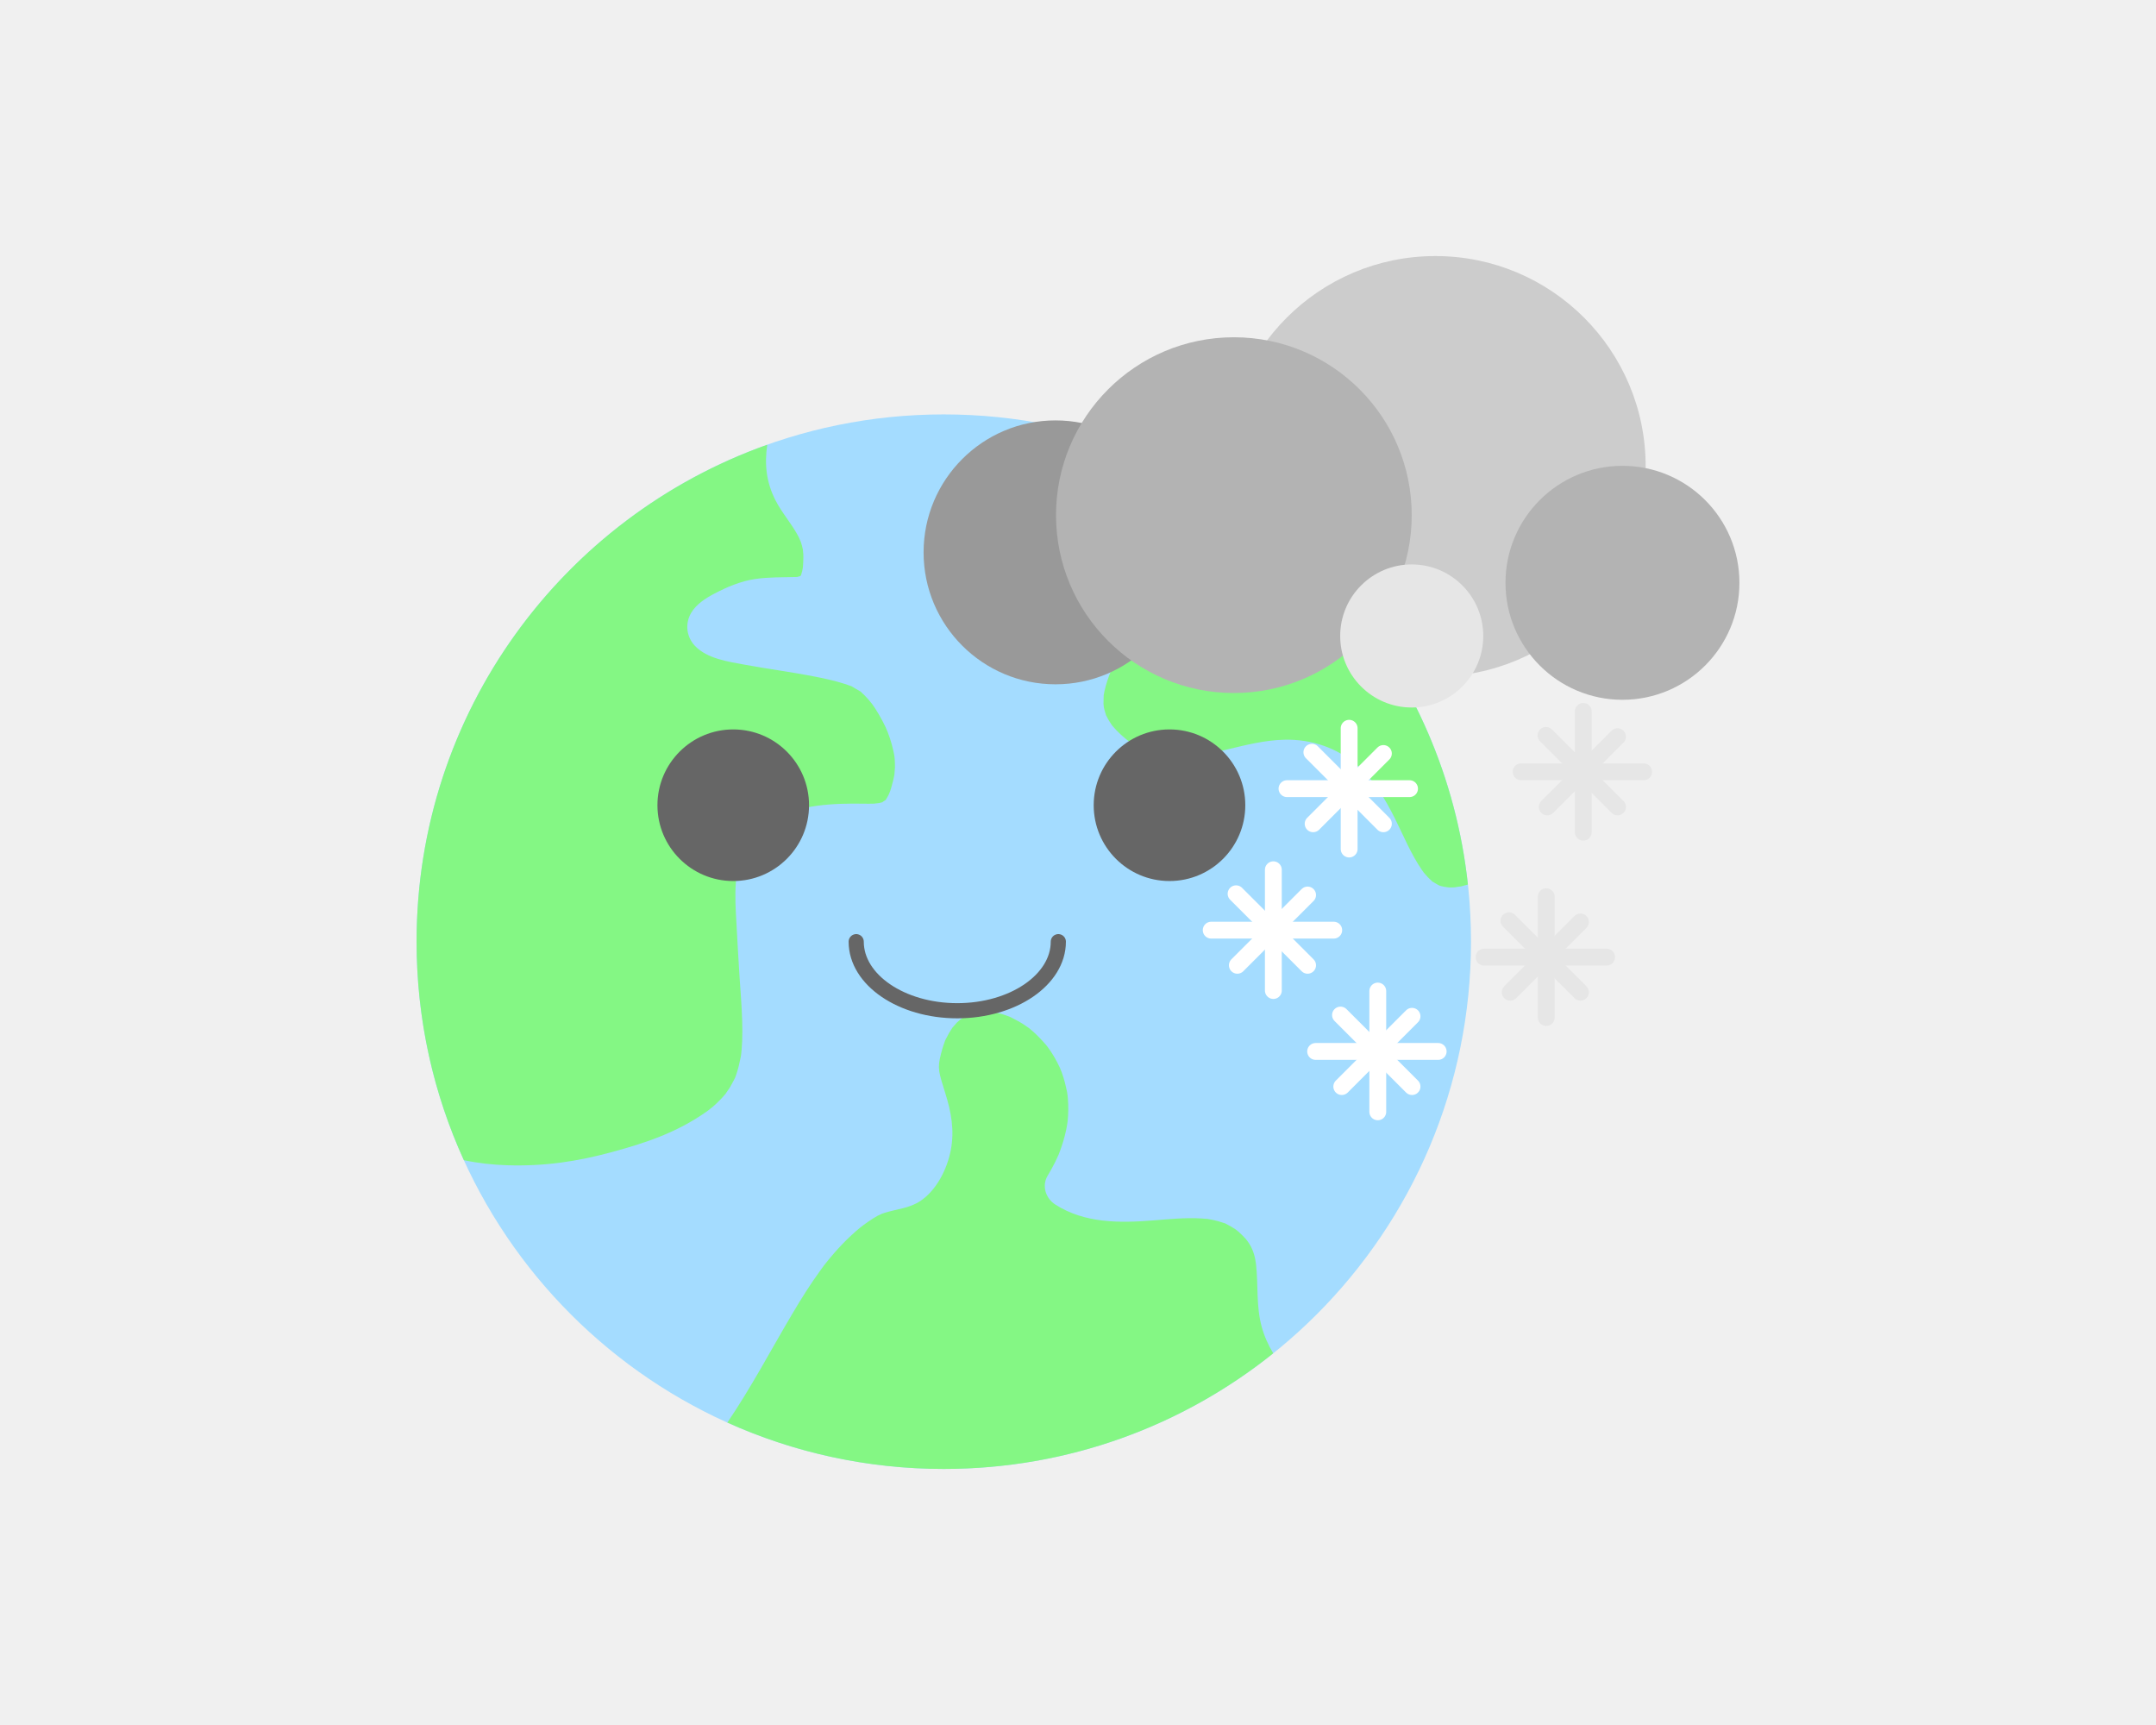
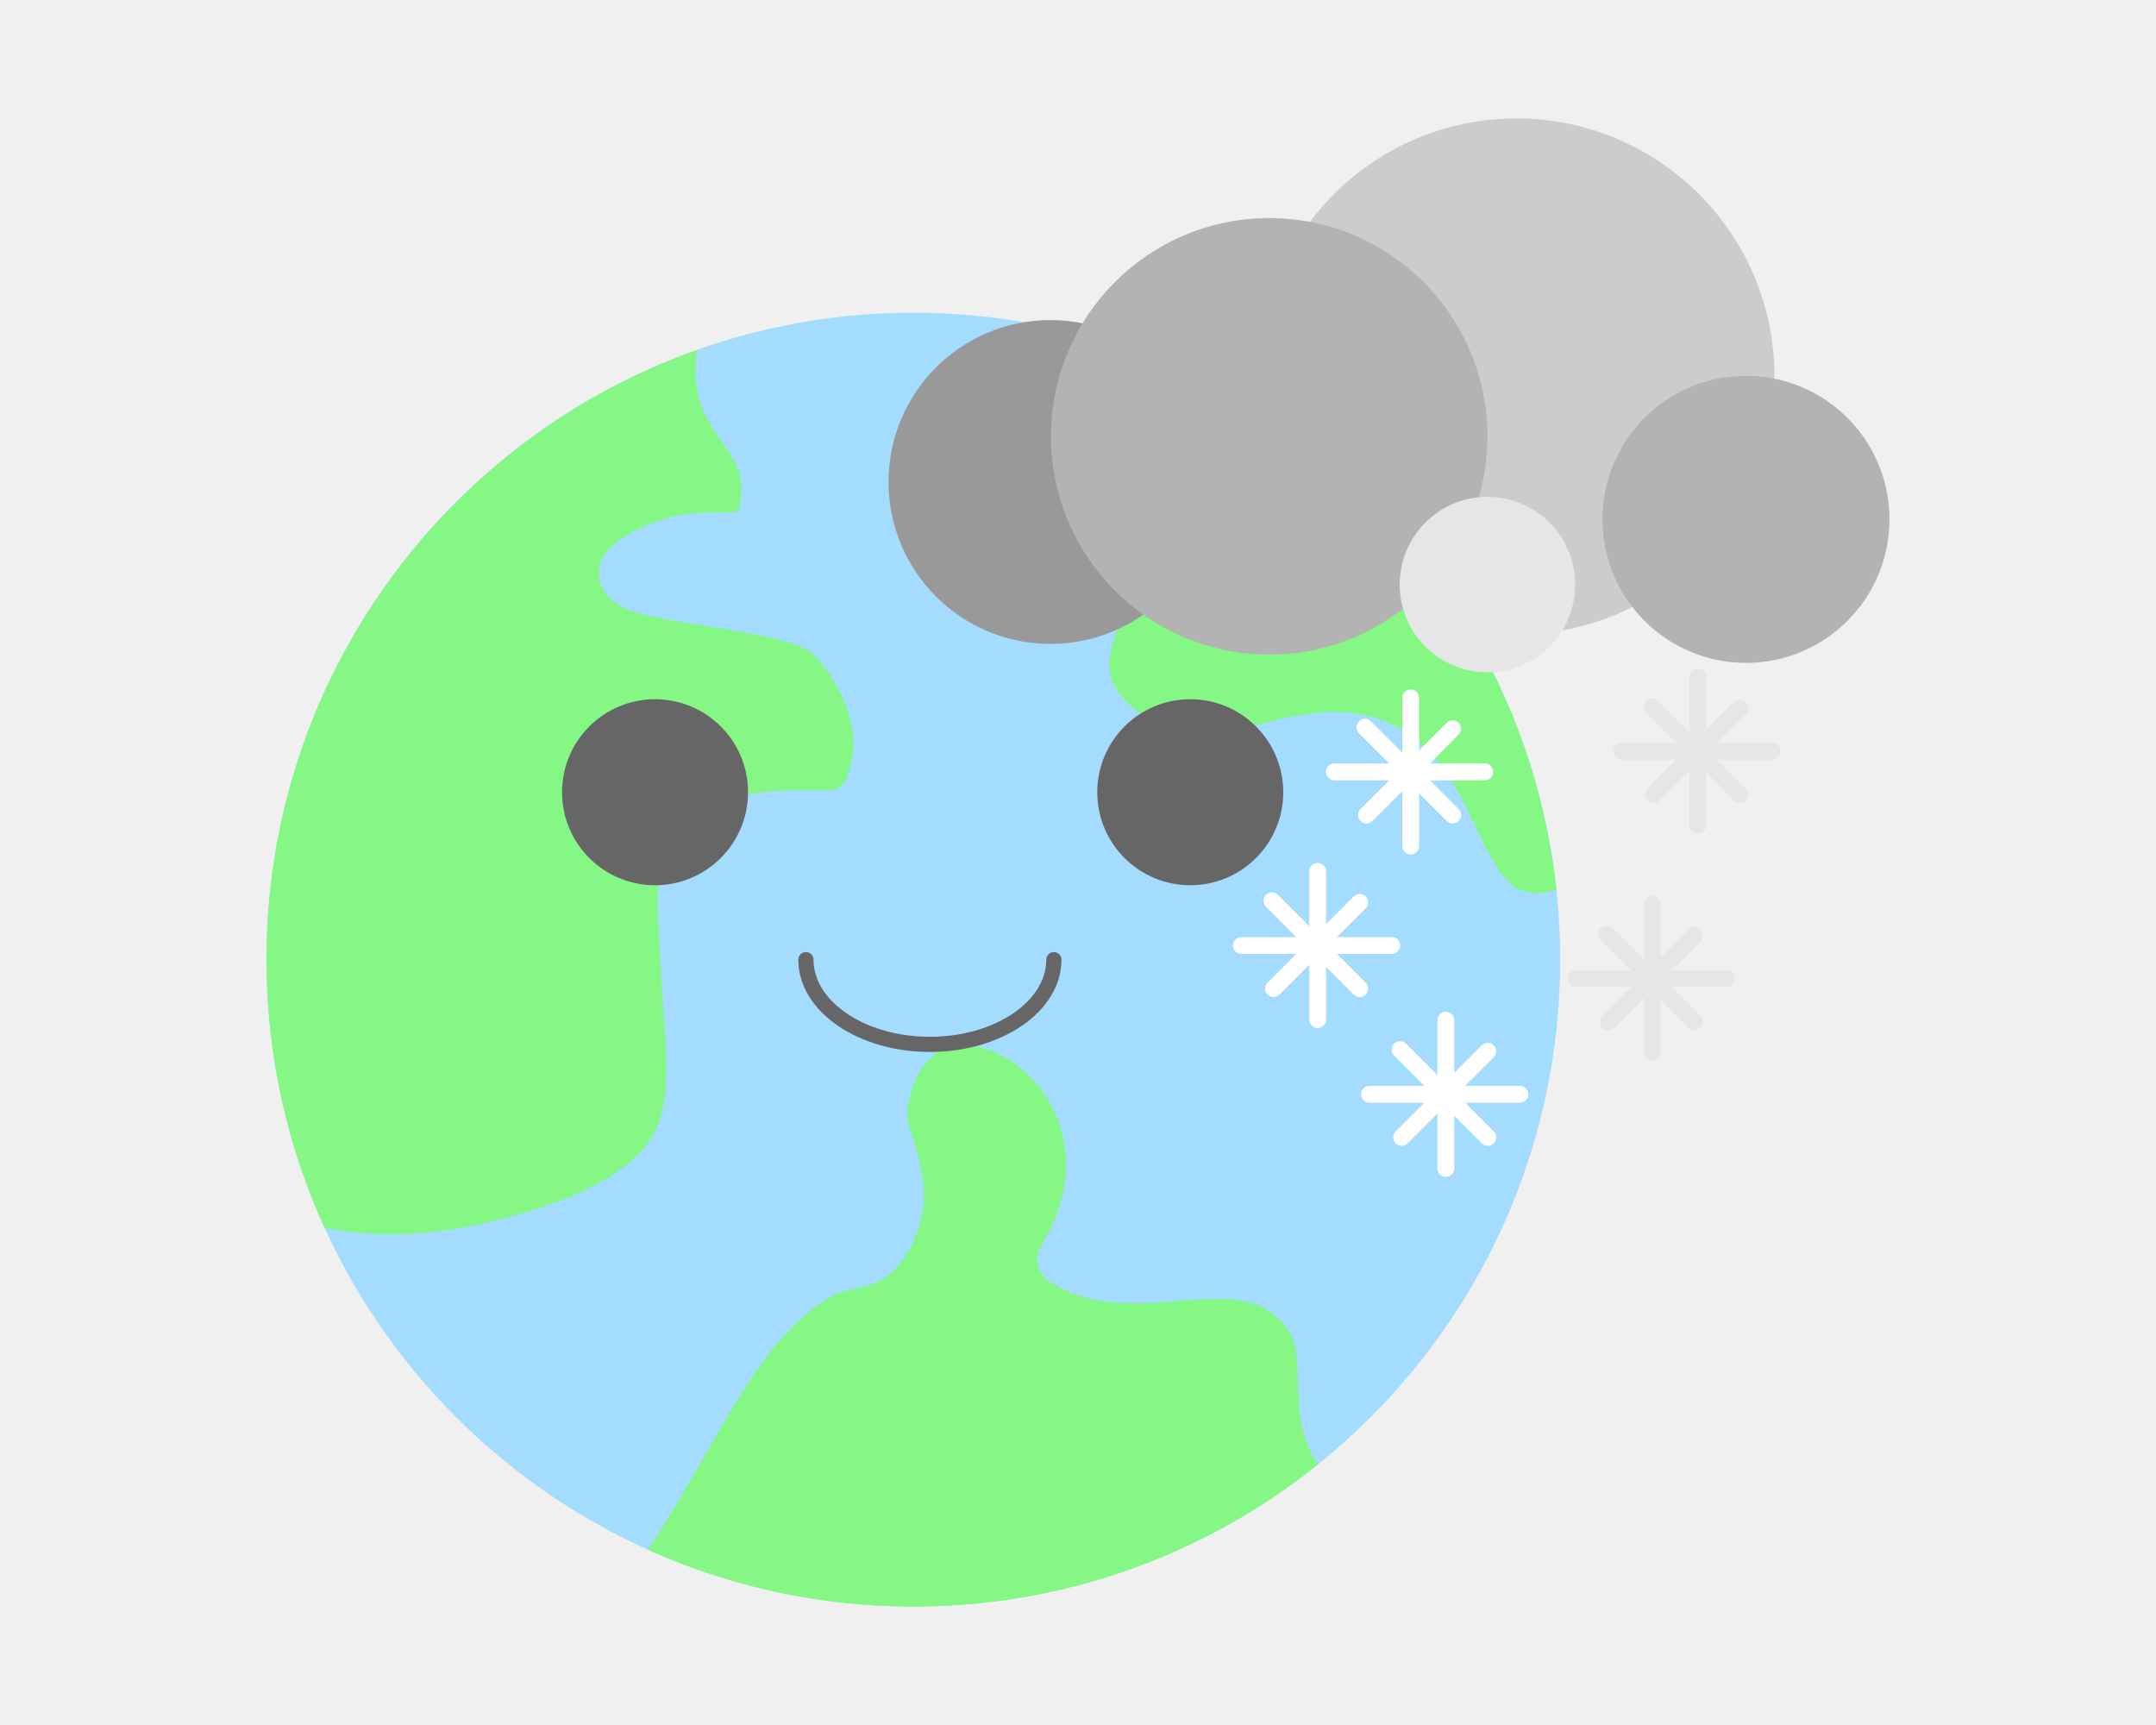
<svg xmlns="http://www.w3.org/2000/svg" version="1.1" id="Layer_1" x="0px" y="0px" viewBox="0 0 1280 1024" style="enable-background:new 0 0 1280 1024;" xml:space="preserve">
  <style type="text/css">
	.st0{fill:#FCF07E;stroke:#FCF07E;stroke-width:20;stroke-linecap:round;stroke-miterlimit:10;}
	.st1{fill:#A4DCFF;}
	.st2{fill:#84F784;}
	.st3{fill:#666666;}
	.st4{fill:none;stroke:#666666;stroke-width:9;stroke-linecap:round;stroke-miterlimit:10;}
	.st5{fill:#F4F4F4;}
	.st6{fill:#D3D3D3;}
	.st7{fill:#BEBEBF;}
	.st8{fill:#999999;}
	.st9{fill:#CCCCCC;}
	.st10{fill:#B3B3B3;}
	.st11{fill:#E6E6E6;}
	.st12{fill:none;stroke:#29ABE2;stroke-width:17;stroke-linecap:round;stroke-miterlimit:10;stroke-dasharray:25,35;}
	.st13{fill:none;stroke:#F2F2F2;stroke-width:17;stroke-linecap:round;stroke-miterlimit:10;stroke-dasharray:25,35;}
	.st14{fill:none;stroke:#000000;stroke-width:6;stroke-miterlimit:10;}
	.st15{fill:#FFFFFF;stroke:#FFFFFF;stroke-width:10;stroke-linecap:round;stroke-miterlimit:10;}
	.st16{fill:#FFFFFF;stroke:#E6E6E6;stroke-width:10;stroke-linecap:round;stroke-miterlimit:10;}
+ 	.st17{fill:none;stroke:#F2F2F2;stroke-width:17;stroke-linecap:round;stroke-miterlimit:10;}
+ 	.st18{fill:none;stroke:#CCCCCC;stroke-width:17;stroke-linecap:round;stroke-miterlimit:10;}
+ 	.st19{fill:#FCF07E;stroke:#FCF07E;stroke-width:14;stroke-linecap:round;stroke-miterlimit:10;}
+ 	.st20{fill:none;stroke:#F2F2F2;stroke-width:17;stroke-linecap:round;stroke-miterlimit:10;stroke-dasharray:2,35;}
+ 	.st21{fill:#F7C161;stroke:#999999;stroke-width:8;stroke-miterlimit:10;}
+ 	.st22{fill:#666666;stroke:#999999;stroke-width:8;stroke-linecap:round;stroke-miterlimit:10;}
+ 	.st23{fill:none;stroke:#666666;stroke-width:6;stroke-linecap:round;stroke-miterlimit:10;}
+ 	.st24{opacity:0.65;}
+ 	.st25{fill:#808080;stroke:#4D4D4D;stroke-width:3;stroke-linecap:round;stroke-miterlimit:10;}
+ 	.st26{fill:#999999;stroke:#4D4D4D;stroke-width:3;stroke-linecap:round;stroke-miterlimit:10;}
+ 	.st27{fill:#B3B3B3;stroke:#4D4D4D;stroke-width:3;stroke-linecap:round;stroke-miterlimit:10;}
+ 	.st28{fill:#CCCCCC;stroke:#4D4D4D;stroke-width:3;stroke-linecap:round;stroke-miterlimit:10;}
+ 	.st29{fill:#E6E6E6;stroke:#4D4D4D;stroke-width:3;stroke-linecap:round;stroke-miterlimit:10;}
+ 	.st30{fill:#F2F2F2;stroke:#4D4D4D;stroke-width:3;stroke-linecap:round;stroke-miterlimit:10;}
</style>
  <g>
-     <path class="st14" d="M765.1,316h-13.25c2.31-1.94,4.58-3.93,6.8-5.98C760.72,312.1,762.88,314.09,765.1,316z" />
-     <path class="st14" d="M921.54,316c-0.93,0.8-1.87,1.59-2.83,2.36c-0.93-0.77-1.85-1.55-2.75-2.36H921.54z" />
-     <path class="st14" d="M921.54,316c-0.93,0.8-1.87,1.59-2.83,2.36c-0.93-0.77-1.85-1.55-2.75-2.36H921.54z" />
+     <path class="st14" d="M793.49,271.53h-16.26c2.83-2.38,5.62-4.82,8.34-7.34C788.11,266.75,790.76,269.19,793.49,271.53z" />
+     <path class="st14" d="M985.42,271.53c-1.14,0.98-2.29,1.95-3.47,2.9c-1.14-0.94-2.27-1.9-3.37-2.9H985.42z" />
+     <path class="st14" d="M985.42,271.53c-1.14,0.98-2.29,1.95-3.47,2.9c-1.14-0.94-2.27-1.9-3.37-2.9H985.42z" />
    <g>
      <g>
-         <circle class="st1" cx="560.32" cy="559" r="313" />
-         <path class="st2" d="M749.07,787.66c-3.36-12.21-1.99-24.82-3.39-37.24c-0.42-3.72-1.55-8.25-3.89-11.94     c-1.44-2.27-2.22-3.12-4.29-5.22c-0.61-0.62-1.25-1.23-1.9-1.82c0,0-2.01-1.57-1.97-1.6c-1.82-1.25-3.73-2.3-5.69-3.31     c-0.28-0.15-0.48-0.25-0.64-0.34c-0.18-0.05-0.41-0.11-0.75-0.21c-1.13-0.34-2.23-0.74-3.36-1.06c-1.9-0.52-3.83-0.9-5.77-1.25     c-0.26-0.05-0.47-0.09-0.64-0.12c-0.2-0.01-0.45-0.02-0.79-0.04c-1.01-0.06-2.01-0.16-3.01-0.22     c-9.42-0.53-18.85,0.42-28.23,1.17c-19.96,1.59-40.86,1.81-58.32-9.48c-5.61-3.63-8.03-11.07-4.47-17.04     c1.58-2.64,3.09-5.33,4.46-8.09c0.66-1.34,1.3-2.69,1.9-4.05c0.12-0.3,0.33-0.8,0.39-0.94c1.82-4.67,3.3-9.48,4.32-14.39     c0.21-1.04,0.4-2.08,0.57-3.12c-0.05,0.26,0.25-1.78,0.28-2.12c0.2-2.07,0.32-4.15,0.34-6.23c0.03-2.35-0.05-4.71-0.24-7.06     c-0.05-0.56-0.11-1.12-0.17-1.68c-0.06-0.43-0.2-1.5-0.27-1.82c-0.83-4.05-1.78-8.01-3.2-11.9c-0.23-0.63-1.88-4.43-0.46-1.32     c-0.25-0.56-0.49-1.12-0.76-1.67c-0.94-1.9-1.88-3.8-2.95-5.64c-0.9-1.55-1.85-3.07-2.86-4.55c-0.47-0.68-0.96-1.35-1.45-2.02     c-0.28-0.36-0.68-0.89-0.86-1.09c-2.46-2.82-4.99-5.54-7.81-8.02c-0.63-0.56-1.3-1.08-1.93-1.64c-0.05-0.04-0.08-0.07-0.12-0.11     c0,0,0,0-0.01,0c-1.25-0.85-2.46-1.76-3.74-2.58c-2.6-1.67-5.32-2.99-8.06-4.39c-0.73-0.24-1.44-0.54-2.17-0.79     c-1.33-0.45-2.67-0.86-4.03-1.21c-1.32-0.34-2.67-0.54-3.99-0.86c-0.61-0.05-1.23-0.12-1.84-0.15c-1.44-0.08-2.88-0.1-4.32-0.03     c-0.51,0.02-1.03,0.07-1.54,0.11c-1.09,0.37-2.42,0.44-3.52,0.74c-1,0.28-4.86,1.93-2.27,0.67c-1.08,0.52-2.15,1.03-3.19,1.64     c-0.35,0.21-1.63,1.1-2.31,1.56c-0.65,0.58-1.83,1.61-2.12,1.9c-0.54,0.54-2.52,3-2.4,2.71c-1.61,2.35-2.99,4.78-4.27,7.35     c-0.05,0.1-0.1,0.22-0.16,0.36c-0.18,0.48-0.29,0.77-0.34,0.9c-0.18,0.49-0.36,0.97-0.53,1.47c-0.66,1.93-1.23,3.9-1.72,5.88     c-1.13,4.59-1.45,6.63-0.97,10.29c0.34,2.6,2.26,8.8,3.5,12.69c3.58,11.23,5.61,22.28,3.33,34.04     c-2.17,11.16-8.34,23.64-18.02,30.13c-6.44,4.32-13.82,4.76-21,6.97c-0.72,0.22-1.43,0.47-2.14,0.73     c0.18-0.02-2.03,0.96-2.18,1.04c-2.04,1.1-3.98,2.4-5.88,3.71c-3.67,2.53-5.68,4.15-9.72,7.87c-3.58,3.3-6.95,6.81-10.15,10.47     c-1.55,1.78-3.07,3.59-4.54,5.43c-1.71,2.13-1.65,2.07-3.59,4.73c-6.08,8.34-11.57,17.1-16.82,25.98     c-12.73,21.49-24.53,43.93-38.61,64.63C471.02,862.15,514.52,872,560.32,872c74.01,0,142-25.7,195.58-68.64     C752.97,798.48,750.62,793.27,749.07,787.66z" />
-         <path class="st2" d="M871.49,525.08c-13.64-126.52-102.65-230.43-221.23-265.94c-0.3,1.24-0.57,2.49-0.79,3.75     c-0.07,0.38-0.11,0.57-0.14,0.64c-0.02,0.21-0.04,0.46-0.06,0.75c-0.12,1.41-0.23,2.81-0.28,4.23     c-0.17,5.09-0.05,10.35,1.28,15.29c1.13,4.19,2.17,5.93,4.81,10.05c0.26,0.35,0.43,0.59,0.55,0.75c0.36,0.44,0.73,0.89,1.1,1.32     c0.5,0.58,1,1.14,1.52,1.71c1.39,1.53,2.83,3.01,4.25,4.51c3.18,3.37,6.2,6.85,8.89,10.64c5.33,7.52,8.39,17.18,9.13,26.34     c1.31,16.18-7.06,31.53-14.2,45.44c-2,3.9-4.01,7.81-5.85,11.79c-0.3,0.66-0.59,1.32-0.89,1.97c-0.09,0.2-0.17,0.37-0.24,0.51     c-0.05,0.13-0.1,0.28-0.17,0.47c-0.62,1.64-1.26,3.28-1.8,4.95c-0.64,1.95-1.2,3.94-1.64,5.95c-0.18,0.82-0.32,1.65-0.48,2.48     c0,0,0,0.01,0,0.01c0,0.05,0,0.09,0,0.15c-0.01,1.65-0.1,3.3-0.12,4.96c0,0.43,0.24,2.06,0.21,2.02c0.07,0.37,0.15,0.73,0.24,1.1     c0.28,1.18,0.67,2.3,1.02,3.46c0.03,0.1,0.05,0.17,0.07,0.25c0.03,0.06,0.07,0.13,0.12,0.23c0.95,1.88,1.98,3.69,3.19,5.41     c0.07,0.1,0.36,0.47,0.56,0.72c0.76,0.91,1.56,1.79,2.38,2.64c1.67,1.73,3.45,3.35,5.3,4.88c8.23,6.82,17.15,11.04,27.1,11.31     c22.25,0.61,44.18-10.17,67.15-10.71c16.31-0.39,31.68,4.85,43.9,15.69c9.5,8.43,16.15,19.82,21.78,31.06     c5.15,10.3,9.54,21.16,16.1,30.68c0.36,0.52,0.74,1.02,1.1,1.54c0.79,0.85,1.51,1.77,2.32,2.61c0.79,0.83,1.65,1.58,2.48,2.37     c0.12,0.12,0.22,0.21,0.31,0.3c0.11,0.06,0.22,0.13,0.37,0.22c1.11,0.68,2.3,1.28,3.4,1.97c0.41,0.14,0.81,0.29,1.22,0.42     c1.24,0.38,2.58,0.49,3.8,0.89c-3.41-1.12-0.4-0.07,1.19-0.03c1.65,0.04,3.27-0.13,4.91-0.21c-3.69,0.19,1.13-0.23,2.04-0.43     C868.75,525.86,870.12,525.48,871.49,525.08z" />
-         <path class="st2" d="M301.13,691.72c22.08,0.67,41.34-2.15,62.55-7.93c20.39-5.55,38.23-11.62,55.55-23.73     c2.44-1.7,5.5-4.19,8.85-7.72c1.02-1.07,1.98-2.19,2.92-3.33c-0.35,0.35,1.89-2.75,2.26-3.36c1.1-1.78,1.96-3.67,2.97-5.5     c0.06-0.11,0.11-0.19,0.15-0.27c0.03-0.08,0.05-0.15,0.08-0.25c0.2-0.6,0.45-1.18,0.65-1.78c1.16-3.33,1.92-6.73,2.62-10.19     c0.1-0.57,0.19-1.15,0.28-1.72c0.09-0.94,0.2-1.87,0.28-2.81c0.15-1.7,0.25-3.4,0.32-5.1c0.16-3.92,0.14-7.84,0.02-11.76     c-0.26-9.08-1.01-18.13-1.62-27.19c-0.69-10.16-1.17-20.34-1.76-30.51c-0.47-8.23-1.02-16.55-0.37-24.79     c1.24-15.75,7.34-29.9,21.97-37.52c16.56-8.63,35.52-9.46,53.79-9.18c2.07,0.03,4.15,0.06,6.22-0.02     c0.77-0.03,2.92-0.39,3.07-0.36c0.65-0.16,1.31-0.32,1.96-0.48c0.1-0.08,0.2-0.17,0.29-0.24c-0.7,0.31,0.77-0.46,1.58-1.05     c0.02-0.01,0.03-0.02,0.05-0.04c0.66-1.04,1.27-2.1,1.83-3.2c0.13-0.37,0.75-1.81,0.83-2.04c0.26-0.78,0.5-1.56,0.73-2.34     c0.76-2.59,1.43-5.27,1.87-7.94c-0.12,0.55,0.25-3.3,0.26-3.85c0.02-0.96,0-1.92-0.04-2.87c-0.12-3.16-0.31-4.18-0.91-6.93     c-1.06-4.9-2.81-10.24-4.72-14.3c-2.15-4.57-5.77-10.74-8.01-13.66c-1.34-1.74-2.82-3.4-4.35-4.96c-0.78-0.79-1.59-1.53-2.4-2.29     c-0.14-0.05-0.3-0.15-0.48-0.28c-1.31-0.68-4.01-2.33-4.75-2.79c-0.39-0.15-0.77-0.3-1.16-0.44c-1.24-0.45-2.49-0.86-3.75-1.25     c-5.93-1.83-12.01-3.14-18.09-4.32c-13.47-2.61-27.08-4.36-40.57-6.85c-9.69-1.79-22.27-3.58-29.43-11.08     c-5.14-5.38-6.14-13.27-2.31-19.72c3.03-5.09,8.43-8.59,13.55-11.28c7.67-4.03,15.83-7.53,24.43-8.79     c8.12-1.19,16.21-0.97,24.38-1.2c0.2-0.01,0.37-0.01,0.52-0.01c0.02-0.01,0.04-0.01,0.06-0.02c0.45-0.15,1.04-0.32,1.57-0.43     c0.04-0.03,0.09-0.06,0.14-0.09c0.16-0.12,0.31-0.21,0.43-0.28c0.03-0.05,0.06-0.1,0.09-0.16c0.05-0.16,0.09-0.3,0.13-0.42     c0.21-0.69,0.43-1.38,0.6-2.09c0.14-0.61,0.26-1.23,0.36-1.85c0.02-0.22,0.05-0.51,0.09-0.88c0.05-0.96,0.13-1.91,0.17-2.86     c0.06-1.48,0.09-2.98,0.04-4.46c-0.01-0.14-0.32-2.84-0.21-2.5c-0.31-1.63-0.74-3.23-1.28-4.8c-0.11-0.32-1.33-2.99-0.68-1.7     c-0.39-0.8-0.79-1.59-1.21-2.37c-3.96-7.22-9.52-13.43-13.24-20.79c-5.35-10.59-6.51-21.16-4.79-32.8     C334.22,307.09,247.32,422.89,247.32,559c0,46.27,10.05,90.19,28.07,129.71C283.91,690.51,292.62,691.46,301.13,691.72z" />
+         <circle class="st1" cx="542.25" cy="569.66" r="384.01" />
+         <path class="st2" d="M773.82,850.2c-4.12-14.98-2.45-30.45-4.16-45.69c-0.51-4.56-1.9-10.12-4.77-14.64     c-1.77-2.79-2.73-3.83-5.26-6.4c-0.75-0.77-1.53-1.51-2.33-2.23c0,0-2.46-1.93-2.42-1.96c-2.23-1.53-4.58-2.82-6.99-4.06     c-0.35-0.18-0.59-0.31-0.79-0.42c-0.23-0.06-0.51-0.14-0.91-0.26c-1.38-0.42-2.73-0.91-4.13-1.3c-2.33-0.64-4.7-1.1-7.08-1.54     c-0.32-0.06-0.58-0.11-0.79-0.15c-0.24-0.01-0.55-0.02-0.97-0.04c-1.23-0.07-2.46-0.2-3.7-0.27     c-11.56-0.65-23.13,0.51-34.64,1.43c-24.49,1.96-50.13,2.23-71.56-11.64c-6.89-4.45-9.85-13.58-5.48-20.9     c1.94-3.24,3.79-6.54,5.47-9.92c0.81-1.64,1.59-3.3,2.33-4.97c0.15-0.36,0.41-0.98,0.48-1.15c2.24-5.73,4.05-11.63,5.3-17.66     c0.26-1.27,0.49-2.55,0.7-3.83c-0.07,0.31,0.3-2.18,0.34-2.6c0.24-2.54,0.39-5.09,0.42-7.65c0.04-2.89-0.06-5.78-0.29-8.66     c-0.06-0.69-0.14-1.38-0.21-2.06c-0.07-0.52-0.25-1.84-0.33-2.23c-1.01-4.97-2.19-9.83-3.92-14.6c-0.28-0.77-2.31-5.44-0.57-1.62     c-0.31-0.68-0.6-1.38-0.93-2.05c-1.16-2.34-2.31-4.66-3.61-6.91c-1.1-1.9-2.27-3.76-3.51-5.58c-0.57-0.84-1.18-1.66-1.78-2.48     c-0.34-0.45-0.84-1.1-1.05-1.34c-3.02-3.46-6.12-6.8-9.58-9.84c-0.78-0.68-1.6-1.32-2.37-2.01c-0.06-0.05-0.09-0.08-0.14-0.13     c0,0,0,0-0.01,0c-1.54-1.05-3.02-2.16-4.59-3.16c-3.19-2.05-6.53-3.66-9.89-5.39c-0.89-0.29-1.77-0.67-2.66-0.97     c-1.63-0.56-3.27-1.05-4.94-1.48c-1.62-0.42-3.27-0.66-4.89-1.05c-0.75-0.06-1.5-0.14-2.26-0.19c-1.77-0.1-3.54-0.12-5.3-0.04     c-0.63,0.03-1.26,0.09-1.89,0.14c-1.33,0.45-2.96,0.54-4.31,0.91c-1.23,0.34-5.96,2.37-2.79,0.83c-1.32,0.63-2.64,1.26-3.91,2.02     c-0.43,0.25-1.99,1.35-2.84,1.92c-0.8,0.72-2.25,1.98-2.6,2.33c-0.67,0.66-3.09,3.68-2.94,3.32c-1.97,2.89-3.67,5.87-5.24,9.02     c-0.06,0.12-0.13,0.27-0.2,0.44c-0.22,0.59-0.35,0.94-0.42,1.1c-0.23,0.6-0.45,1.2-0.66,1.8c-0.81,2.37-1.51,4.78-2.11,7.22     c-1.39,5.64-1.78,8.14-1.19,12.62c0.42,3.19,2.77,10.8,4.29,15.57c4.4,13.78,6.89,27.34,4.08,41.76     c-2.66,13.7-10.24,29-22.11,36.96c-7.9,5.3-16.96,5.83-25.77,8.55c-0.88,0.27-1.76,0.57-2.63,0.89c0.22-0.03-2.48,1.17-2.67,1.27     c-2.5,1.35-4.88,2.94-7.22,4.55c-4.5,3.1-6.96,5.09-11.92,9.66c-4.39,4.05-8.52,8.36-12.45,12.85c-1.91,2.18-3.76,4.4-5.57,6.66     c-2.1,2.62-2.02,2.54-4.4,5.81c-7.46,10.24-14.19,20.98-20.64,31.87c-15.62,26.36-30.1,53.9-47.37,79.29     c48.1,21.69,101.47,33.78,157.67,33.78c90.8,0,174.22-31.53,239.96-84.22C778.6,863.48,775.71,857.08,773.82,850.2z" />
+         <path class="st2" d="M924.01,528.05c-16.73-155.22-125.94-282.71-271.42-326.28c-0.37,1.52-0.7,3.06-0.97,4.6     c-0.08,0.47-0.14,0.7-0.17,0.78c-0.02,0.26-0.05,0.56-0.08,0.92c-0.15,1.73-0.28,3.45-0.34,5.19c-0.21,6.24-0.06,12.7,1.57,18.76     c1.39,5.15,2.67,7.28,5.9,12.33c0.31,0.43,0.53,0.73,0.67,0.93c0.45,0.54,0.89,1.09,1.35,1.62c0.61,0.71,1.23,1.4,1.86,2.09     c1.7,1.88,3.47,3.69,5.21,5.53c3.91,4.13,7.61,8.41,10.9,13.06c6.54,9.22,10.3,21.07,11.2,32.31     c1.6,19.85-8.66,38.68-17.42,55.75c-2.46,4.79-4.92,9.58-7.17,14.47c-0.37,0.8-0.73,1.62-1.1,2.42     c-0.12,0.25-0.21,0.46-0.29,0.63c-0.06,0.16-0.13,0.35-0.21,0.57c-0.76,2.02-1.54,4.02-2.21,6.07c-0.78,2.4-1.47,4.83-2.01,7.3     c-0.22,1.01-0.4,2.03-0.59,3.04c0,0,0,0.01,0,0.01c0,0.07,0,0.11,0,0.18c-0.01,2.02-0.13,4.05-0.14,6.08     c0,0.53,0.29,2.53,0.26,2.48c0.09,0.45,0.18,0.9,0.29,1.35c0.34,1.44,0.82,2.83,1.25,4.24c0.04,0.12,0.06,0.21,0.09,0.31     c0.04,0.08,0.09,0.16,0.15,0.28c1.17,2.3,2.43,4.52,3.91,6.64c0.09,0.12,0.44,0.57,0.69,0.88c0.93,1.12,1.91,2.2,2.92,3.24     c2.05,2.12,4.23,4.11,6.5,5.98c10.1,8.37,21.04,13.54,33.25,13.88c27.3,0.75,54.2-12.47,82.38-13.14     c20.01-0.47,38.87,5.95,53.85,19.25c11.66,10.35,19.82,24.31,26.72,38.11c6.32,12.64,11.71,25.96,19.76,37.64     c0.44,0.64,0.9,1.26,1.35,1.89c0.97,1.04,1.85,2.17,2.84,3.2c0.97,1.01,2.02,1.94,3.04,2.9c0.15,0.14,0.27,0.26,0.38,0.37     c0.13,0.07,0.27,0.16,0.45,0.27c1.37,0.83,2.82,1.57,4.17,2.42c0.5,0.17,0.99,0.36,1.49,0.51c1.52,0.47,3.16,0.6,4.66,1.09     c-4.18-1.37-0.49-0.09,1.46-0.04c2.03,0.05,4.01-0.16,6.03-0.26c-4.53,0.23,1.39-0.29,2.51-0.53     C920.65,529,922.33,528.54,924.01,528.05z" />
+         <path class="st2" d="M224.25,732.5c27.09,0.82,50.72-2.64,76.75-9.73c25.02-6.81,46.91-14.26,68.15-29.12     c2.99-2.09,6.75-5.14,10.85-9.48c1.25-1.32,2.43-2.69,3.58-4.09c-0.43,0.43,2.31-3.38,2.78-4.13c1.35-2.19,2.41-4.5,3.65-6.75     c0.07-0.13,0.13-0.23,0.19-0.33c0.03-0.1,0.06-0.18,0.1-0.31c0.24-0.73,0.55-1.45,0.8-2.18c1.43-4.09,2.35-8.26,3.22-12.5     c0.12-0.7,0.24-1.41,0.35-2.11c0.11-1.15,0.25-2.3,0.35-3.45c0.18-2.08,0.3-4.17,0.39-6.25c0.2-4.81,0.17-9.62,0.03-14.43     c-0.32-11.14-1.23-22.25-1.99-33.36c-0.84-12.47-1.44-24.95-2.16-37.43c-0.58-10.1-1.26-20.31-0.46-30.41     c1.52-19.32,9.01-36.68,26.96-46.03c20.32-10.58,43.58-11.61,65.99-11.26c2.54,0.04,5.09,0.07,7.64-0.03     c0.95-0.04,3.59-0.48,3.77-0.45c0.8-0.2,1.6-0.39,2.4-0.59c0.12-0.1,0.24-0.21,0.35-0.29c-0.86,0.37,0.94-0.56,1.94-1.29     c0.02-0.02,0.04-0.03,0.06-0.04c0.81-1.28,1.55-2.58,2.24-3.92c0.16-0.45,0.92-2.22,1.01-2.51c0.32-0.95,0.62-1.91,0.9-2.88     c0.93-3.18,1.76-6.47,2.3-9.74c-0.15,0.67,0.31-4.05,0.32-4.72c0.02-1.17,0-2.35-0.04-3.52c-0.15-3.88-0.39-5.13-1.12-8.5     c-1.3-6.01-3.44-12.56-5.79-17.55c-2.64-5.61-7.08-13.18-9.83-16.75c-1.64-2.13-3.45-4.17-5.34-6.09     c-0.95-0.97-1.96-1.88-2.95-2.81c-0.17-0.06-0.37-0.18-0.58-0.34c-1.6-0.84-4.91-2.86-5.83-3.43c-0.47-0.18-0.95-0.37-1.43-0.54     c-1.52-0.55-3.06-1.06-4.61-1.53c-7.27-2.25-14.73-3.86-22.2-5.3c-16.52-3.2-33.22-5.35-49.77-8.41     c-11.89-2.2-27.32-4.39-36.11-13.6c-6.3-6.6-7.54-16.28-2.84-24.19c3.71-6.25,10.34-10.54,16.63-13.84     c9.4-4.95,19.42-9.24,29.98-10.78c9.96-1.46,19.89-1.18,29.92-1.47c0.25-0.01,0.46-0.01,0.64-0.01c0.03-0.01,0.04-0.02,0.08-0.03     c0.55-0.18,1.27-0.39,1.93-0.53c0.05-0.03,0.11-0.07,0.18-0.11c0.2-0.15,0.38-0.26,0.53-0.35c0.04-0.06,0.08-0.12,0.12-0.19     c0.06-0.2,0.11-0.37,0.16-0.51c0.26-0.85,0.53-1.69,0.73-2.57c0.17-0.75,0.31-1.51,0.45-2.26c0.03-0.27,0.06-0.62,0.11-1.08     c0.07-1.17,0.16-2.34,0.21-3.51c0.07-1.82,0.11-3.65,0.04-5.47c-0.01-0.17-0.39-3.48-0.26-3.07c-0.38-2-0.91-3.97-1.57-5.89     c-0.13-0.39-1.63-3.67-0.84-2.08c-0.48-0.98-0.96-1.95-1.49-2.9c-4.86-8.85-11.68-16.48-16.24-25.5     c-6.57-12.99-7.99-25.97-5.87-40.24C264.84,260.6,158.23,402.67,158.23,569.66c0,56.77,12.33,110.65,34.44,159.14     C203.12,731,213.8,732.18,224.25,732.5z" />
      </g>
-       <circle class="st3" cx="435.32" cy="478" r="45" />
-       <circle class="st3" cx="694.32" cy="478" r="45" />
-       <path class="st4" d="M628.32,559c0,22.64-26.86,41-60,41s-60-18.36-60-41" />
+       <circle class="st3" cx="388.89" cy="470.29" r="55.21" />
+       <circle class="st3" cx="706.65" cy="470.29" r="55.21" />
+       <path class="st4" d="M625.68,569.66c0,27.78-32.96,50.3-73.61,50.3s-73.61-22.52-73.61-50.3" />
    </g>
    <g>
-       <circle class="st8" cx="626.66" cy="327.89" r="78.33" />
-       <circle class="st9" cx="852.19" cy="276.82" r="124.82" />
-       <circle class="st10" cx="732.54" cy="305.8" r="105.59" />
-       <circle class="st11" cx="838.13" cy="377.53" r="42.47" />
-       <circle class="st10" cx="963.24" cy="345.97" r="69.44" />
+       <circle class="st8" cx="623.63" cy="286.12" r="96.11" />
+       <circle class="st9" cx="900.33" cy="223.46" r="153.14" />
+       <circle class="st10" cx="753.53" cy="259.02" r="129.55" />
+       <circle class="st11" cx="883.08" cy="347.03" r="52.1" />
+       <circle class="st10" cx="1036.57" cy="308.3" r="85.19" />
    </g>
    <g>
-       <line class="st15" x1="821.31" y1="489.01" x2="778.85" y2="446.56" />
-       <line class="st15" x1="821.31" y1="447.3" x2="779.6" y2="489.01" />
-       <line class="st15" x1="836.83" y1="468.16" x2="764.08" y2="468.16" />
-       <line class="st15" x1="800.98" y1="432.31" x2="800.98" y2="504" />
+       <line class="st15" x1="862.44" y1="483.79" x2="810.36" y2="431.71" />
+       <line class="st15" x1="862.44" y1="432.63" x2="811.28" y2="483.79" />
+       <line class="st15" x1="881.48" y1="458.21" x2="792.23" y2="458.21" />
+       <line class="st15" x1="837.51" y1="414.23" x2="837.51" y2="502.18" />
    </g>
    <g>
-       <line class="st15" x1="838.31" y1="645.01" x2="795.85" y2="602.56" />
-       <line class="st15" x1="838.31" y1="603.3" x2="796.6" y2="645.01" />
-       <line class="st15" x1="853.83" y1="624.16" x2="781.08" y2="624.16" />
-       <line class="st15" x1="817.98" y1="588.31" x2="817.98" y2="660" />
+       <line class="st15" x1="883.3" y1="675.19" x2="831.21" y2="623.1" />
+       <line class="st15" x1="883.3" y1="624.02" x2="832.13" y2="675.19" />
+       <line class="st15" x1="902.34" y1="649.6" x2="813.09" y2="649.6" />
+       <line class="st15" x1="858.37" y1="605.63" x2="858.37" y2="693.58" />
    </g>
    <g>
-       <line class="st15" x1="776.31" y1="573.01" x2="733.85" y2="530.56" />
-       <line class="st15" x1="776.31" y1="531.3" x2="734.6" y2="573.01" />
-       <line class="st15" x1="791.83" y1="552.16" x2="719.08" y2="552.16" />
-       <line class="st15" x1="755.98" y1="516.31" x2="755.98" y2="588" />
+       <line class="st15" x1="807.23" y1="586.85" x2="755.15" y2="534.76" />
+       <line class="st15" x1="807.23" y1="535.68" x2="756.07" y2="586.85" />
+       <line class="st15" x1="826.28" y1="561.27" x2="737.02" y2="561.27" />
+       <line class="st15" x1="782.3" y1="517.29" x2="782.3" y2="605.24" />
    </g>
    <g>
-       <line class="st16" x1="960.31" y1="479.01" x2="917.85" y2="436.56" />
-       <line class="st16" x1="960.31" y1="437.3" x2="918.6" y2="479.01" />
-       <line class="st16" x1="975.83" y1="458.16" x2="903.08" y2="458.16" />
-       <line class="st16" x1="939.98" y1="422.31" x2="939.98" y2="494" />
+       <line class="st16" x1="1032.98" y1="471.52" x2="980.89" y2="419.44" />
+       <line class="st16" x1="1032.98" y1="420.36" x2="981.81" y2="471.52" />
+       <line class="st16" x1="1052.02" y1="445.94" x2="962.77" y2="445.94" />
+       <line class="st16" x1="1008.05" y1="401.96" x2="1008.05" y2="489.92" />
    </g>
    <g>
-       <line class="st16" x1="938.31" y1="589.01" x2="895.85" y2="546.56" />
-       <line class="st16" x1="938.31" y1="547.3" x2="896.6" y2="589.01" />
-       <line class="st16" x1="953.83" y1="568.16" x2="881.08" y2="568.16" />
-       <line class="st16" x1="917.98" y1="532.31" x2="917.98" y2="604" />
+       <line class="st16" x1="1005.99" y1="606.48" x2="953.9" y2="554.39" />
+       <line class="st16" x1="1005.99" y1="555.31" x2="954.82" y2="606.48" />
+       <line class="st16" x1="1025.03" y1="580.9" x2="935.78" y2="580.9" />
+       <line class="st16" x1="981.05" y1="536.92" x2="981.05" y2="624.87" />
    </g>
  </g>
</svg>
